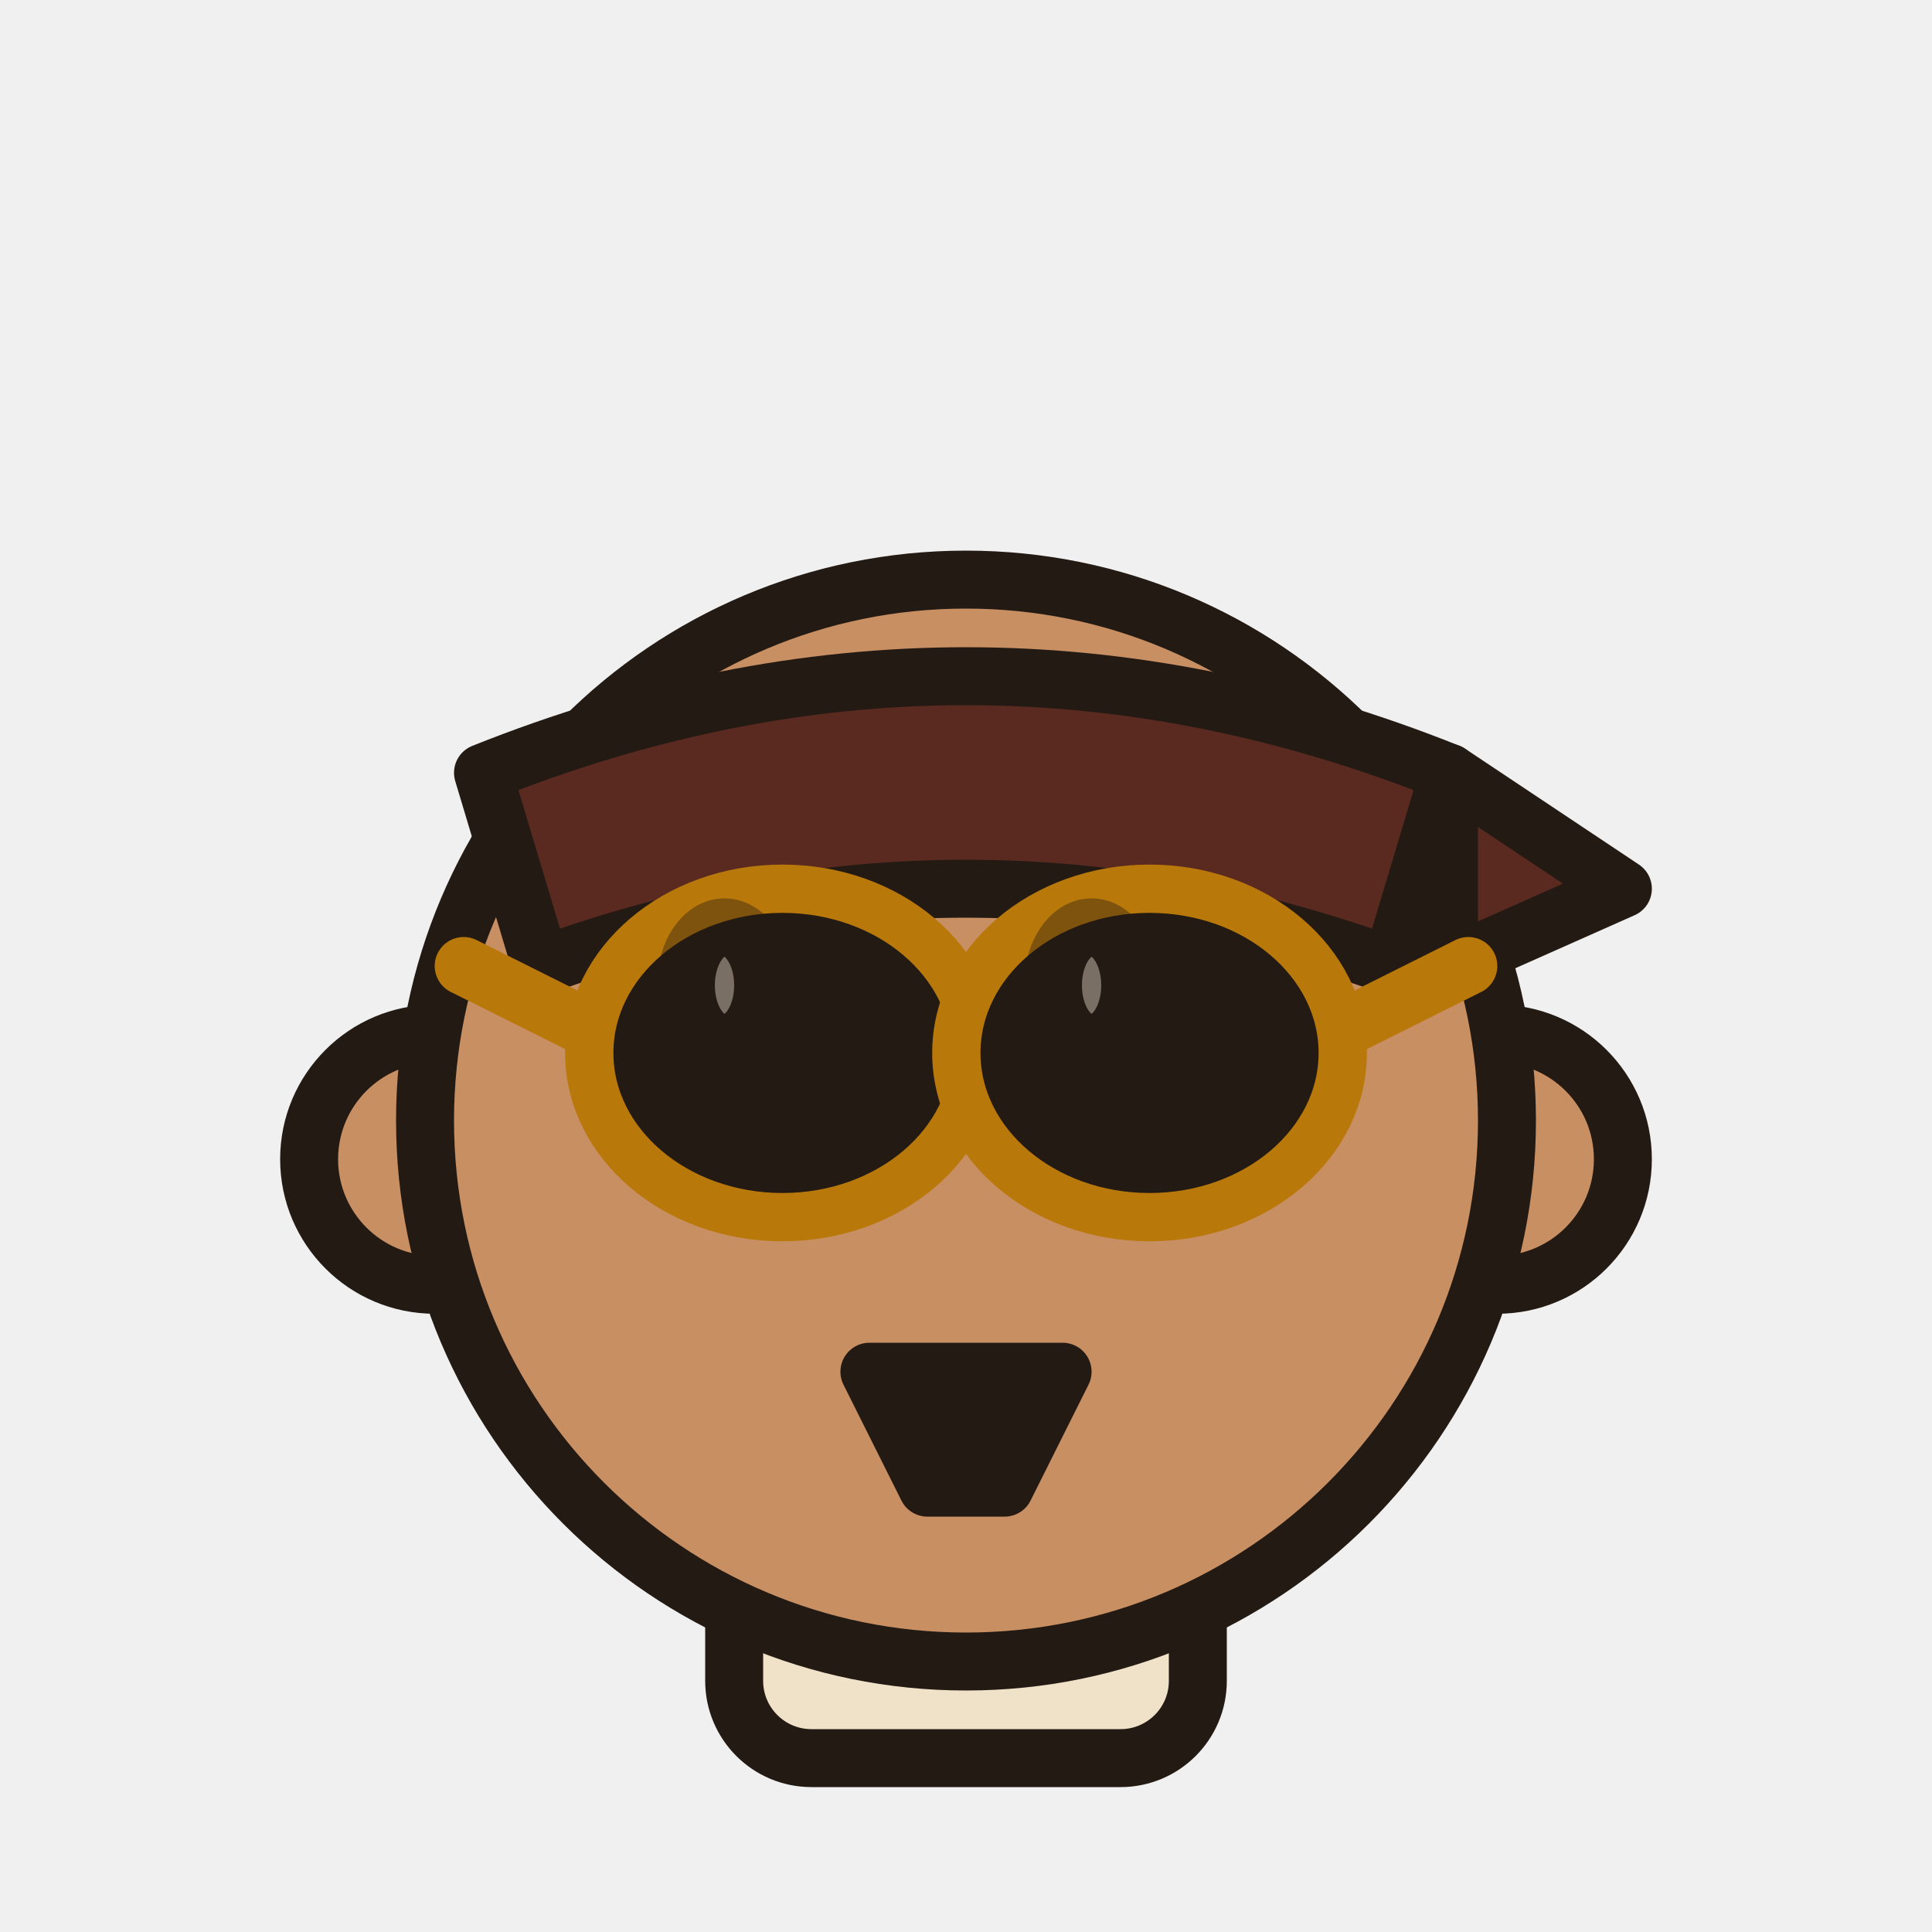
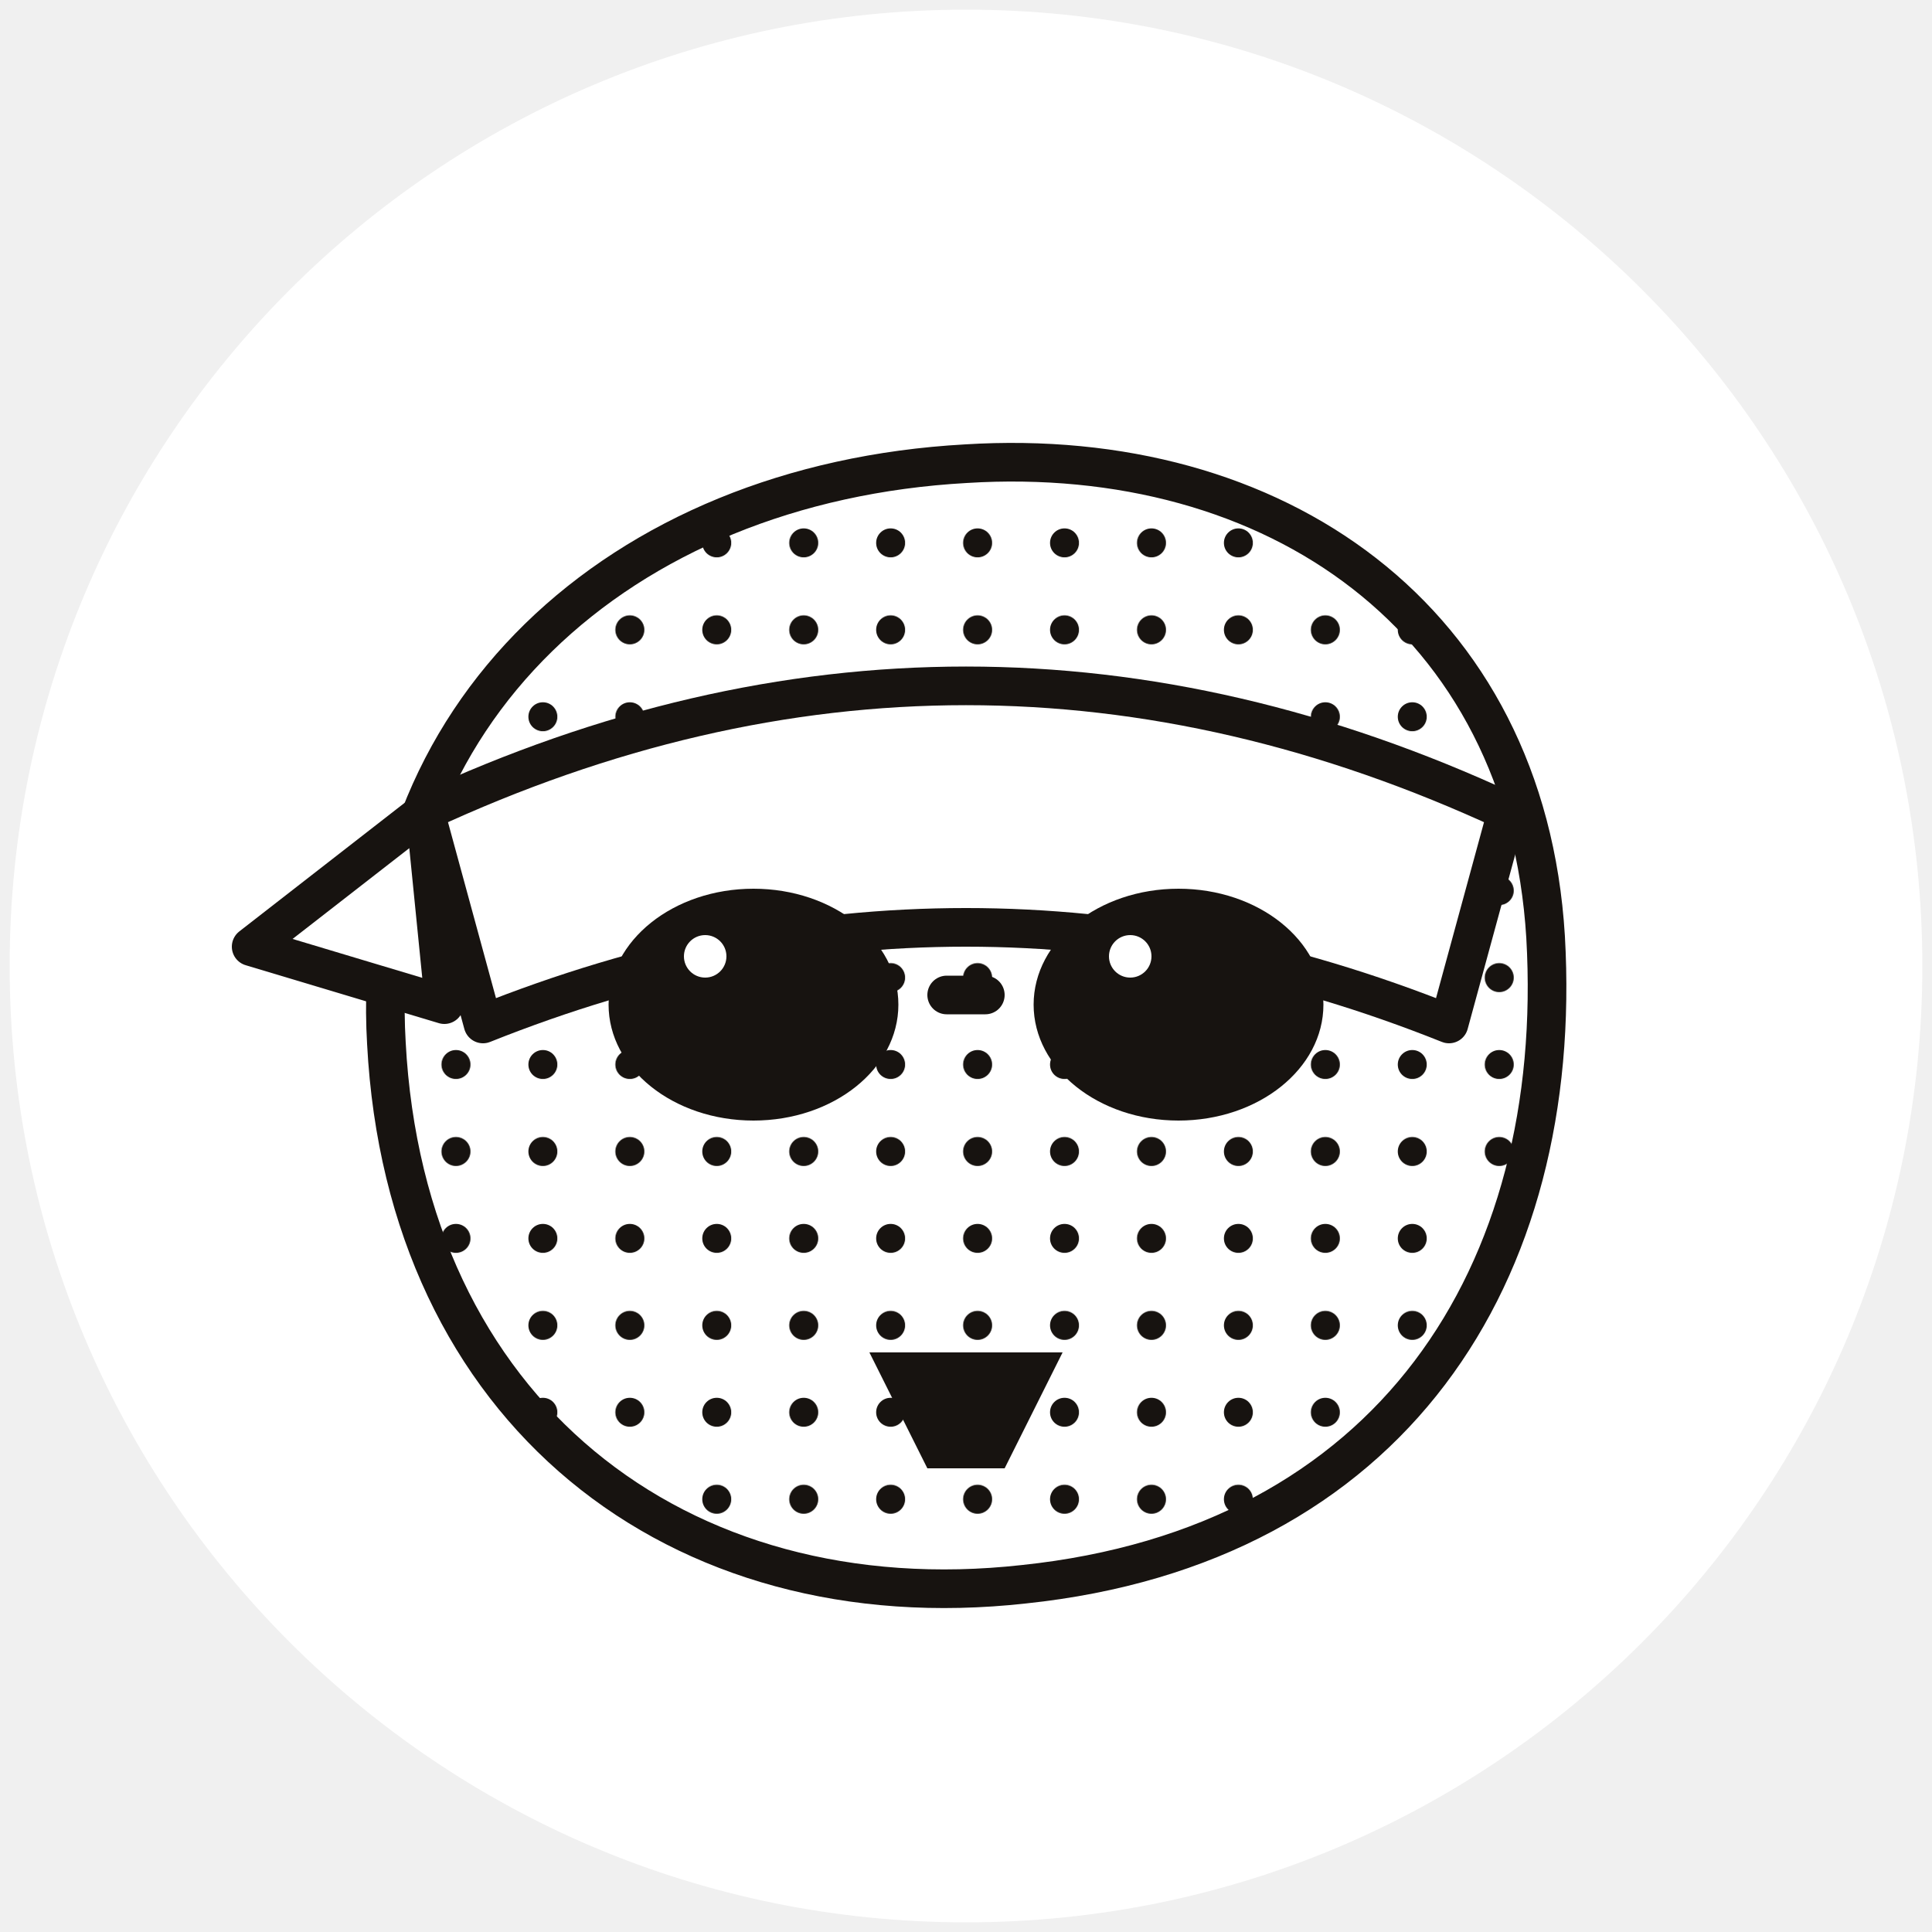
<svg xmlns="http://www.w3.org/2000/svg" viewBox="0 0 200 200">
-   <style>.toon *{stroke:#241A14;stroke-width:6;stroke-linejoin:round;stroke-linecap:round;}</style>
-   <g class="toon">
-     <rect x="76" y="152" width="48" height="30" rx="8" fill="#EFE2C8" />
-     <circle cx="45" cy="120" r="13" fill="#C88F63" />
-     <circle cx="155" cy="120" r="13" fill="#C88F63" />
-     <circle cx="100" cy="116" r="56" fill="#C88F63" />
-     <path d="M50,80 Q100,60 150,80 L144,100 Q100,84 56,100 Z" fill="#5A2A20" />
-     <path d="M150,80 L168,92 L150,100 Z" fill="#5A2A20" />
-     <line x1="62" y1="107" x2="48" y2="100" style="stroke:#B9790A" stroke-width="5" />
-     <line x1="138" y1="107" x2="152" y2="100" style="stroke:#B9790A" stroke-width="5" />
-     <line x1="98" y1="106" x2="102" y2="106" style="stroke:#B9790A" stroke-width="5" />
-     <ellipse cx="81" cy="109" rx="20" ry="17" fill="#241A14" style="stroke:#B9790A;stroke-width:5" />
-     <ellipse cx="119" cy="109" rx="20" ry="17" fill="#241A14" style="stroke:#B9790A;stroke-width:5" />
-     <ellipse cx="75" cy="102" rx="4" ry="6" fill="#F7EEDD" opacity="0.4" stroke="none" />
-     <ellipse cx="113" cy="102" rx="4" ry="6" fill="#F7EEDD" opacity="0.4" stroke="none" />
-     <path d="M90,142 L110,142 L104,154 L96,154 Z" fill="#241A14" />
+   <defs>
+     <pattern id="dots" width="9" height="9" patternUnits="userSpaceOnUse">
+       <circle cx="2.2" cy="2.2" r="1.5" fill="#171310" />
+     </pattern>
+   </defs>
+   <circle cx="100" cy="100" r="99" fill="#FFFFFF" />
+   <g fill="none" stroke="#171310" stroke-width="4" stroke-linejoin="round" stroke-linecap="round">
+     <path d="M100,48 C132,46 158,64 160,97 C162,132 144,160 106,164 C70,168 42,146 40,108 C38,74 64,50 100,48 Z" fill="url(#dots)" />
+     <path d="M44,84 Q100,58 156,84 L150,106 Q100,86 50,106 Z" fill="#FFFFFF" />
+     <path d="M44,84 L26,98 L46,104 Z" fill="#FFFFFF" />
+     <line x1="98" y1="103" x2="102" y2="103" stroke-width="4" />
+     <ellipse cx="78" cy="104" rx="15" ry="12" fill="#171310" stroke="none" />
+     <ellipse cx="122" cy="104" rx="15" ry="12" fill="#171310" stroke="none" />
+     <circle cx="73" cy="99" r="2.2" fill="#FFFFFF" stroke="none" />
+     <circle cx="117" cy="99" r="2.2" fill="#FFFFFF" stroke="none" />
+     <path d="M90,140 L110,140 L104,152 L96,152 Z" fill="#171310" stroke="none" />
  </g>
</svg>
